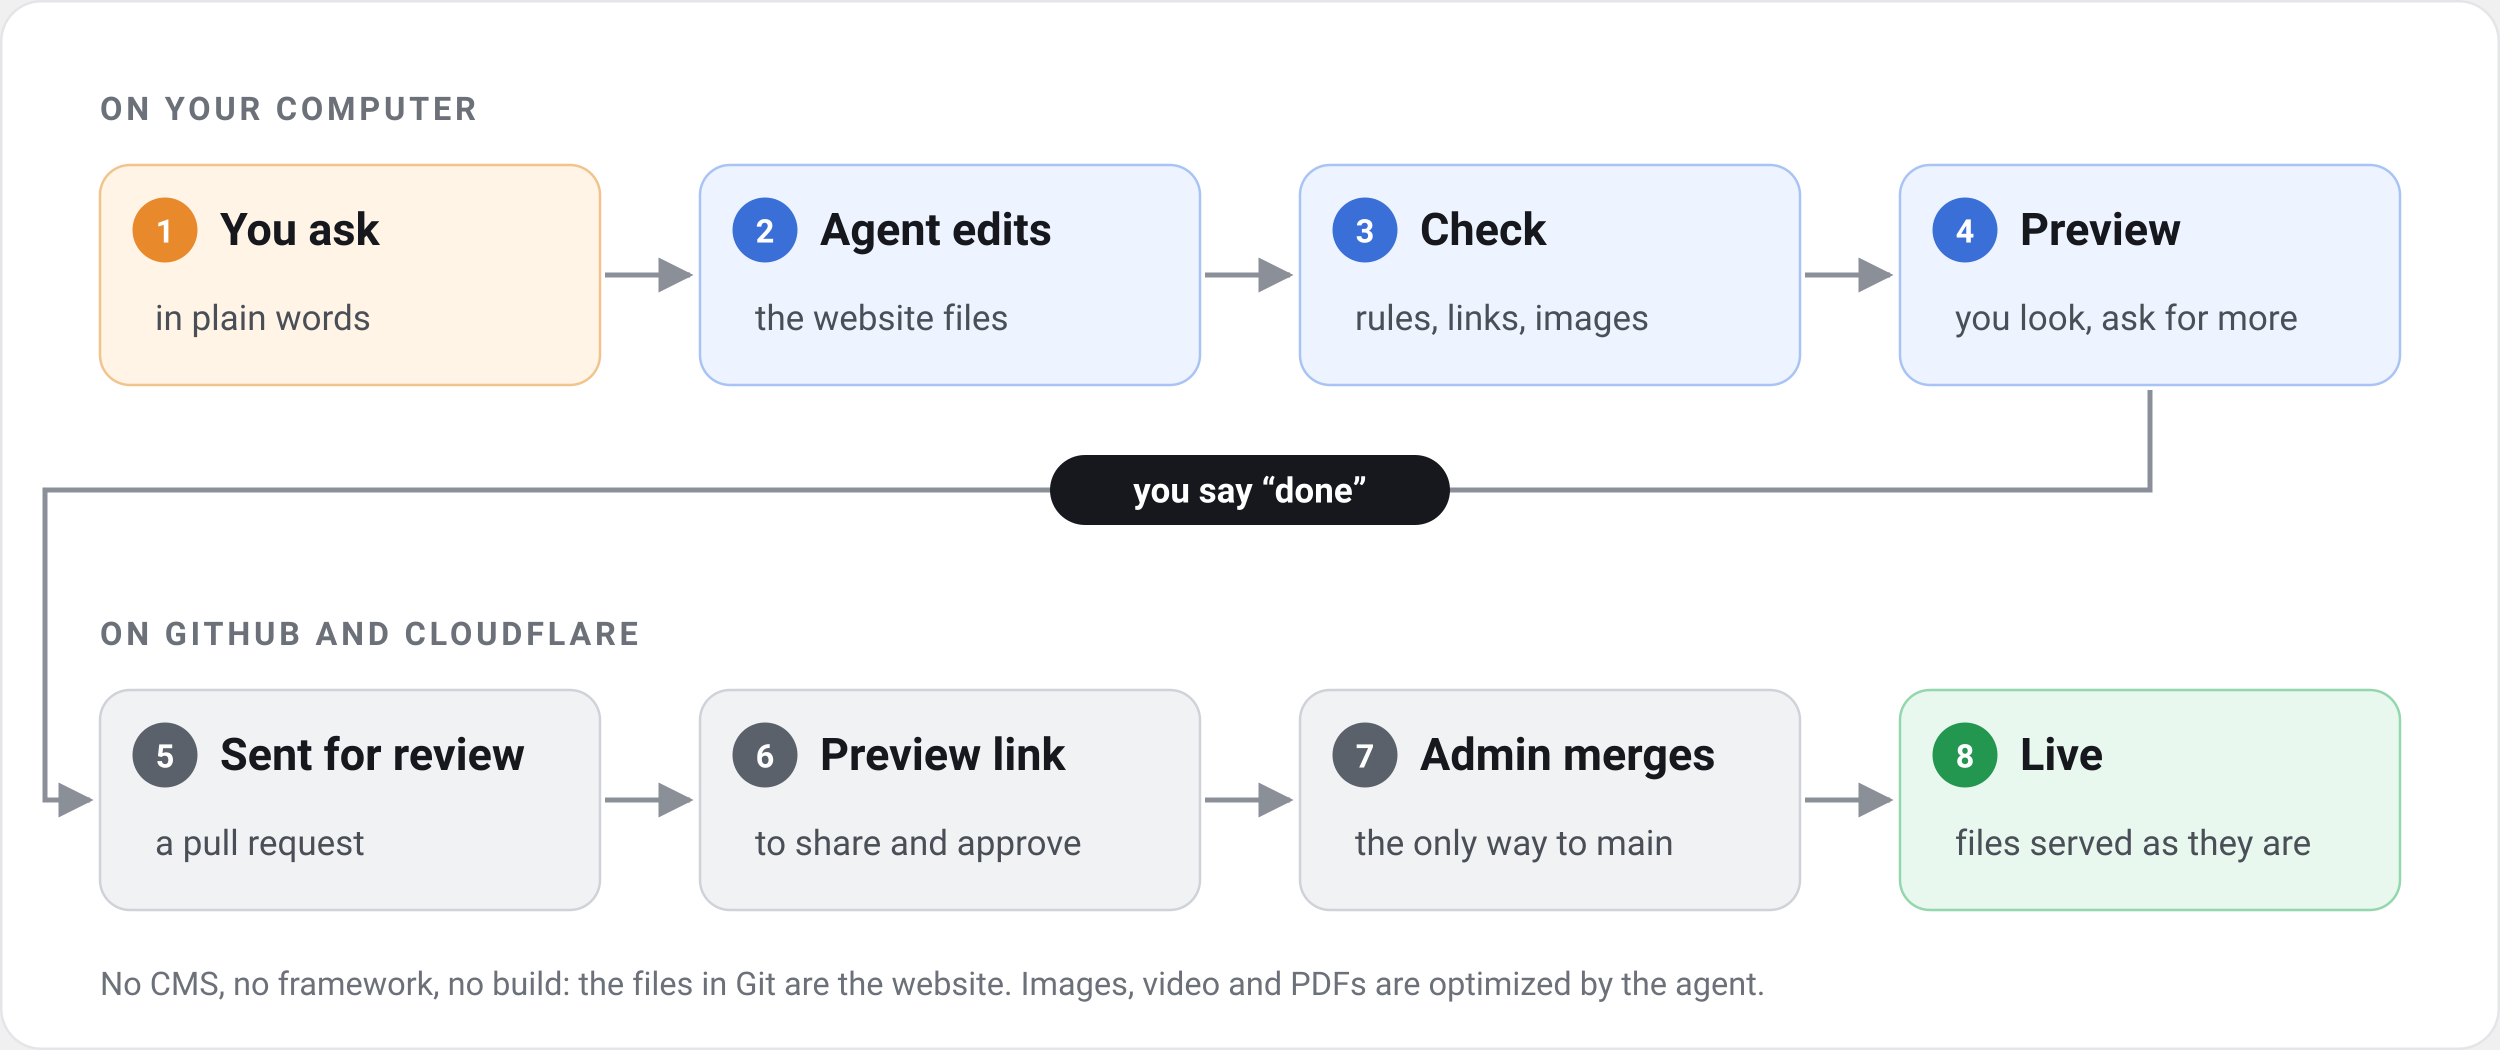
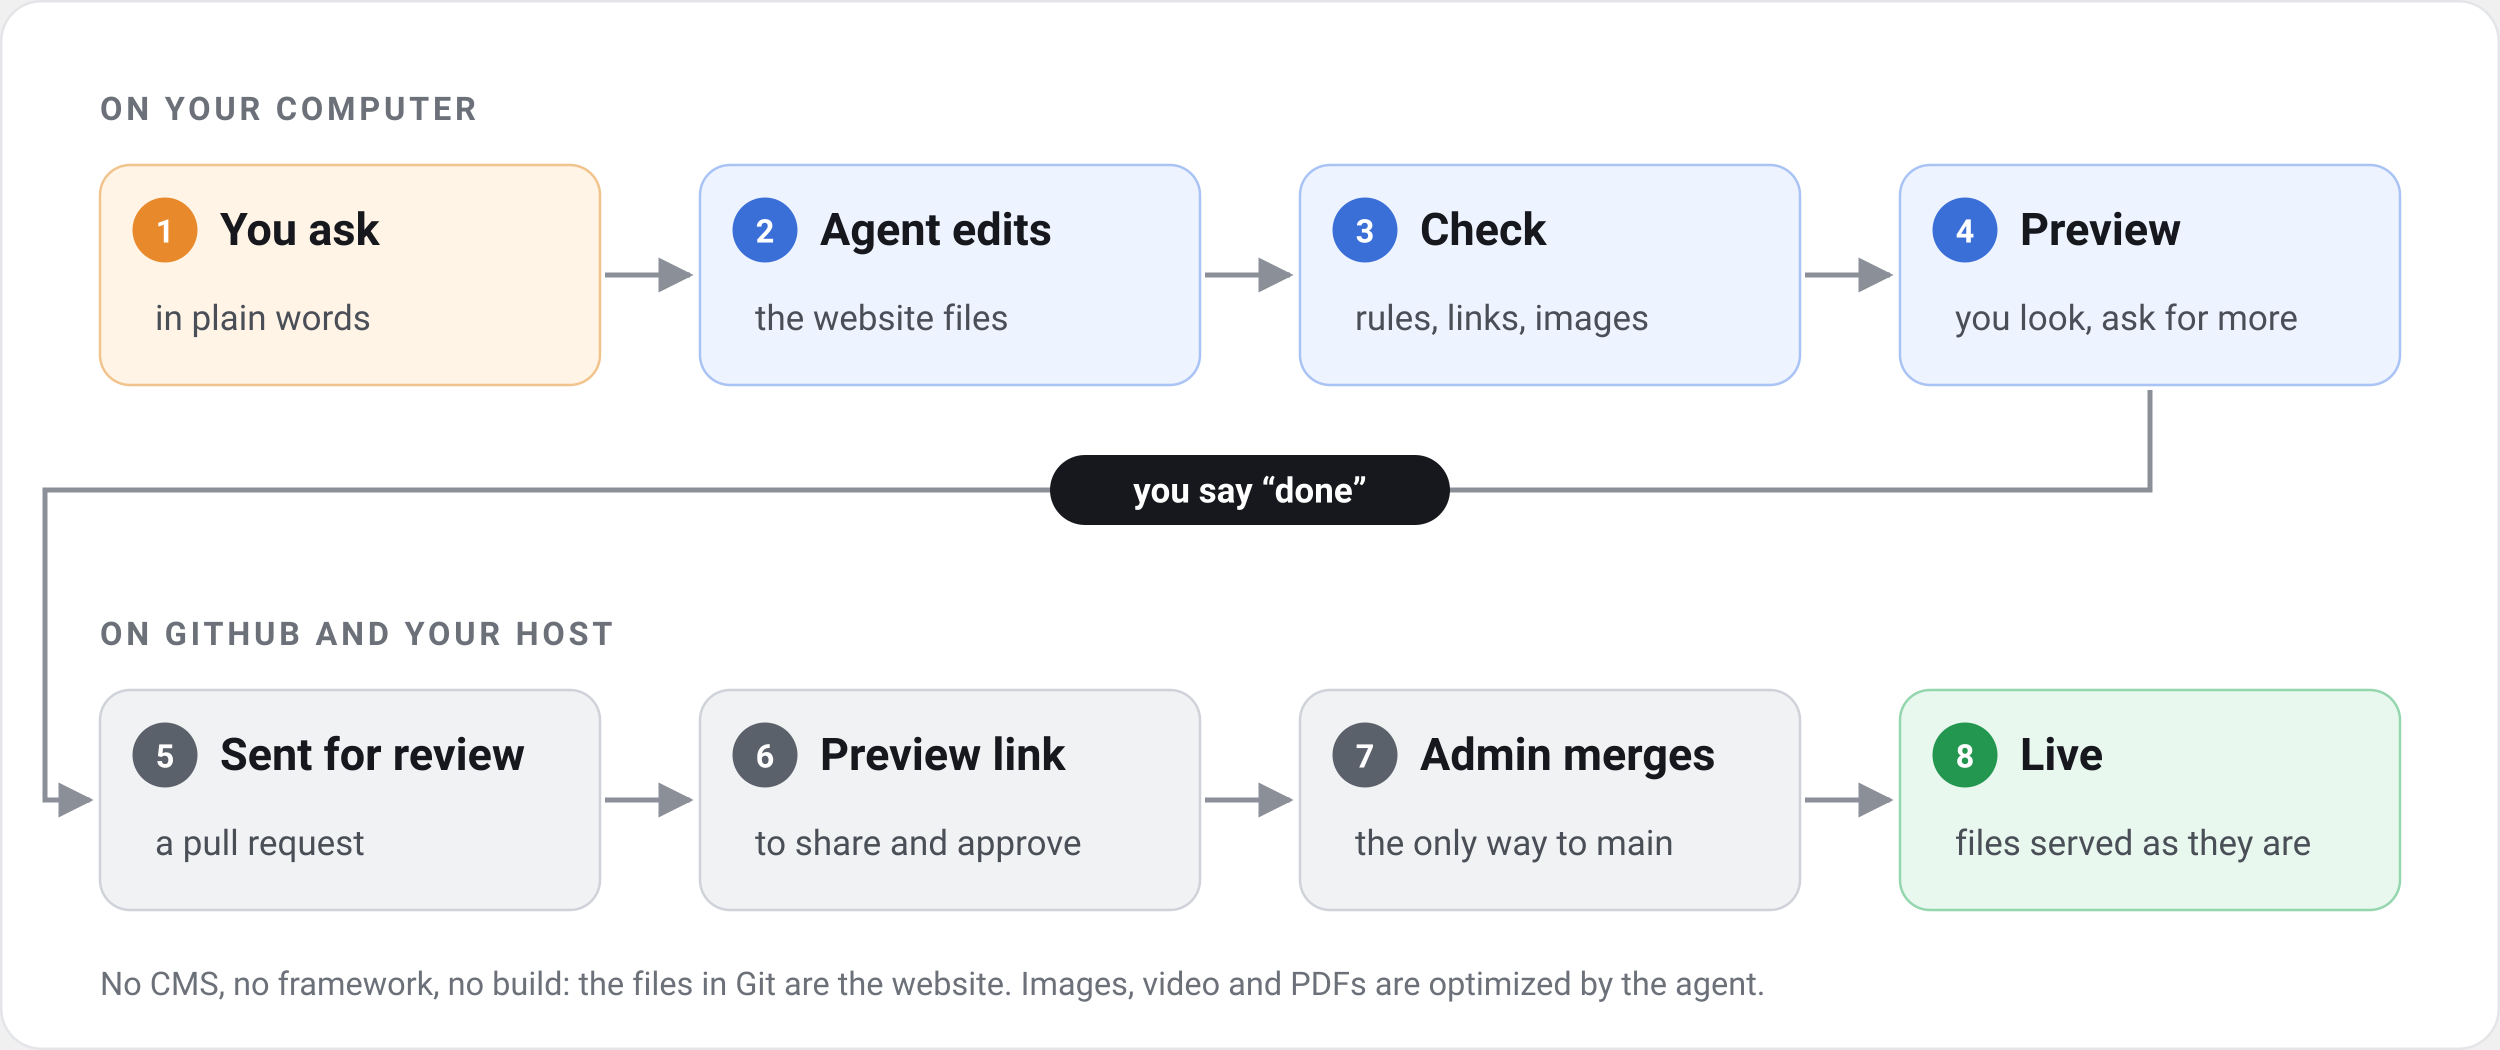
<svg xmlns="http://www.w3.org/2000/svg" viewBox="0 0 1000 420" width="1000" height="420" font-family="system-ui, -apple-system, 'Segoe UI', Roboto, sans-serif">
  <defs>
    <marker id="arrow" viewBox="0 0 10 10" refX="9" refY="5" markerWidth="7" markerHeight="7" orient="auto-start-reverse">
      <path d="M0 0 L10 5 L0 10 z" fill="#8a8f98" />
    </marker>
  </defs>
  <rect x="0.5" y="0.5" width="999" height="419" rx="16" fill="#ffffff" stroke="#e3e5e8" />
  <text x="40" y="48" font-size="13" font-weight="700" letter-spacing="1.5" fill="#6b7079">ON YOUR COMPUTER</text>
-   <text x="40" y="258" font-size="13" font-weight="700" letter-spacing="1.5" fill="#6b7079">ON GITHUB AND CLOUDFLARE</text>
+   <text x="40" y="258" font-size="13" font-weight="700" letter-spacing="1.5" fill="#6b7079">ON GITHUB AND YOUR HOST</text>
  <g font-size="18" font-weight="650" fill="#16181d">
    <g>
      <rect x="40" y="66" width="200" height="88" rx="12" fill="#fff4e5" stroke="#f2c48d" />
      <circle cx="66" cy="92" r="13" fill="#e8892b" />
      <text x="66" y="97" font-size="13" fill="#fff" text-anchor="middle">1</text>
      <text x="88" y="98">You ask</text>
      <text x="62" y="132" font-size="14" font-weight="400" fill="#4a4f57">in plain words</text>
    </g>
    <g>
      <rect x="280" y="66" width="200" height="88" rx="12" fill="#eef4ff" stroke="#a9c3f5" />
      <circle cx="306" cy="92" r="13" fill="#3b6fd8" />
      <text x="306" y="97" font-size="13" fill="#fff" text-anchor="middle">2</text>
      <text x="328" y="98">Agent edits</text>
      <text x="302" y="132" font-size="14" font-weight="400" fill="#4a4f57">the website files</text>
    </g>
    <g>
      <rect x="520" y="66" width="200" height="88" rx="12" fill="#eef4ff" stroke="#a9c3f5" />
      <circle cx="546" cy="92" r="13" fill="#3b6fd8" />
      <text x="546" y="97" font-size="13" fill="#fff" text-anchor="middle">3</text>
      <text x="568" y="98">Check</text>
      <text x="542" y="132" font-size="14" font-weight="400" fill="#4a4f57">rules, links, images</text>
    </g>
    <g>
      <rect x="760" y="66" width="200" height="88" rx="12" fill="#eef4ff" stroke="#a9c3f5" />
      <circle cx="786" cy="92" r="13" fill="#3b6fd8" />
      <text x="786" y="97" font-size="13" fill="#fff" text-anchor="middle">4</text>
      <text x="808" y="98">Preview</text>
      <text x="782" y="132" font-size="14" font-weight="400" fill="#4a4f57">you look, ask for more</text>
    </g>
    <g>
      <rect x="40" y="276" width="200" height="88" rx="12" fill="#f1f2f4" stroke="#cfd3d9" />
      <circle cx="66" cy="302" r="13" fill="#5b616b" />
      <text x="66" y="307" font-size="13" fill="#fff" text-anchor="middle">5</text>
      <text x="88" y="308">Sent for review</text>
      <text x="62" y="342" font-size="14" font-weight="400" fill="#4a4f57">a pull request</text>
    </g>
    <g>
      <rect x="280" y="276" width="200" height="88" rx="12" fill="#f1f2f4" stroke="#cfd3d9" />
      <circle cx="306" cy="302" r="13" fill="#5b616b" />
      <text x="306" y="307" font-size="13" fill="#fff" text-anchor="middle">6</text>
      <text x="328" y="308">Preview link</text>
      <text x="302" y="342" font-size="14" font-weight="400" fill="#4a4f57">to share and approve</text>
    </g>
    <g>
      <rect x="520" y="276" width="200" height="88" rx="12" fill="#f1f2f4" stroke="#cfd3d9" />
      <circle cx="546" cy="302" r="13" fill="#5b616b" />
      <text x="546" y="307" font-size="13" fill="#fff" text-anchor="middle">7</text>
      <text x="568" y="308">Admin merges</text>
      <text x="542" y="342" font-size="14" font-weight="400" fill="#4a4f57">the only way to main</text>
    </g>
    <g>
      <rect x="760" y="276" width="200" height="88" rx="12" fill="#e9f8ef" stroke="#94d6ad" />
      <circle cx="786" cy="302" r="13" fill="#23964f" />
      <text x="786" y="307" font-size="13" fill="#fff" text-anchor="middle">8</text>
      <text x="808" y="308">Live</text>
      <text x="782" y="342" font-size="14" font-weight="400" fill="#4a4f57">files served as they are</text>
    </g>
  </g>
  <g stroke="#8a8f98" stroke-width="2" fill="none" marker-end="url(#arrow)">
    <path d="M242 110 H276" />
    <path d="M482 110 H516" />
    <path d="M722 110 H756" />
    <path d="M242 320 H276" />
    <path d="M482 320 H516" />
    <path d="M722 320 H756" />
    <path d="M860 156 V196 H18 V320 H36" />
  </g>
  <rect x="420" y="182" width="160" height="28" rx="14" fill="#16181d" />
  <text x="500" y="201" font-size="14" font-weight="600" fill="#ffffff" text-anchor="middle">you say “done”</text>
  <text x="40" y="398" font-size="13" fill="#6b7079">No CMS, no framework, no build: the files in Git are the website. Images, video and PDFs are optimized by the agent.</text>
</svg>
